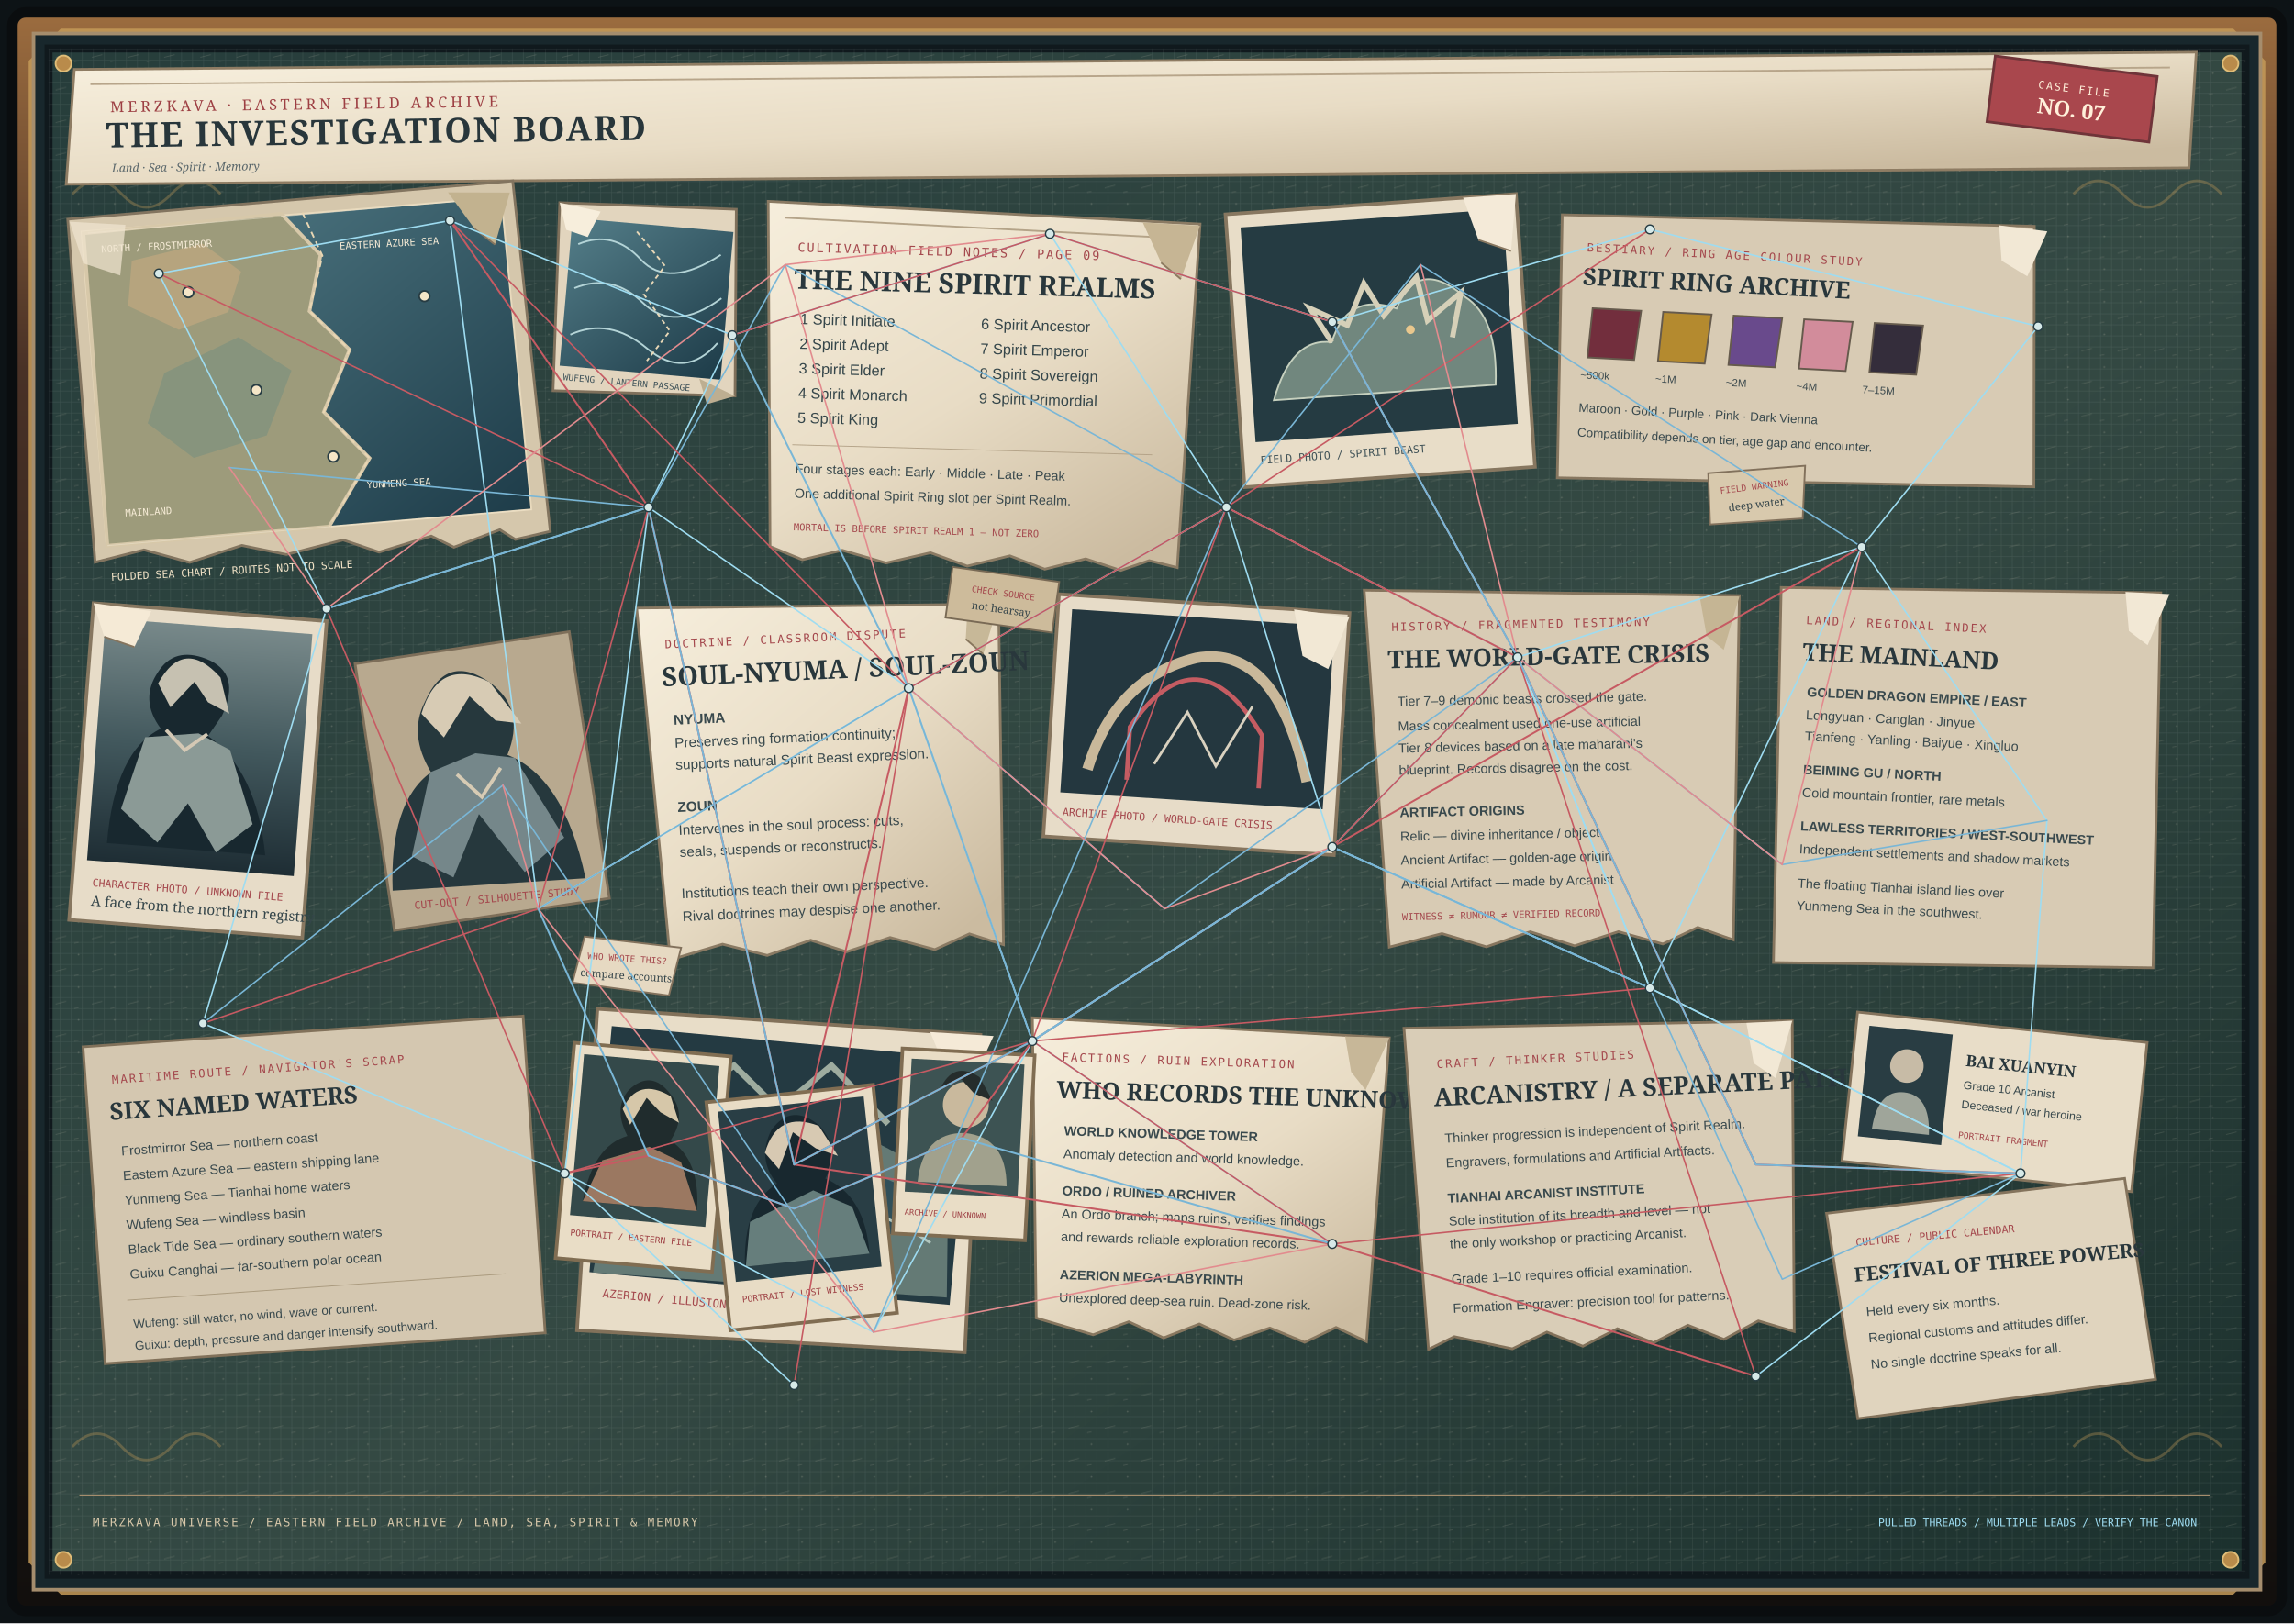
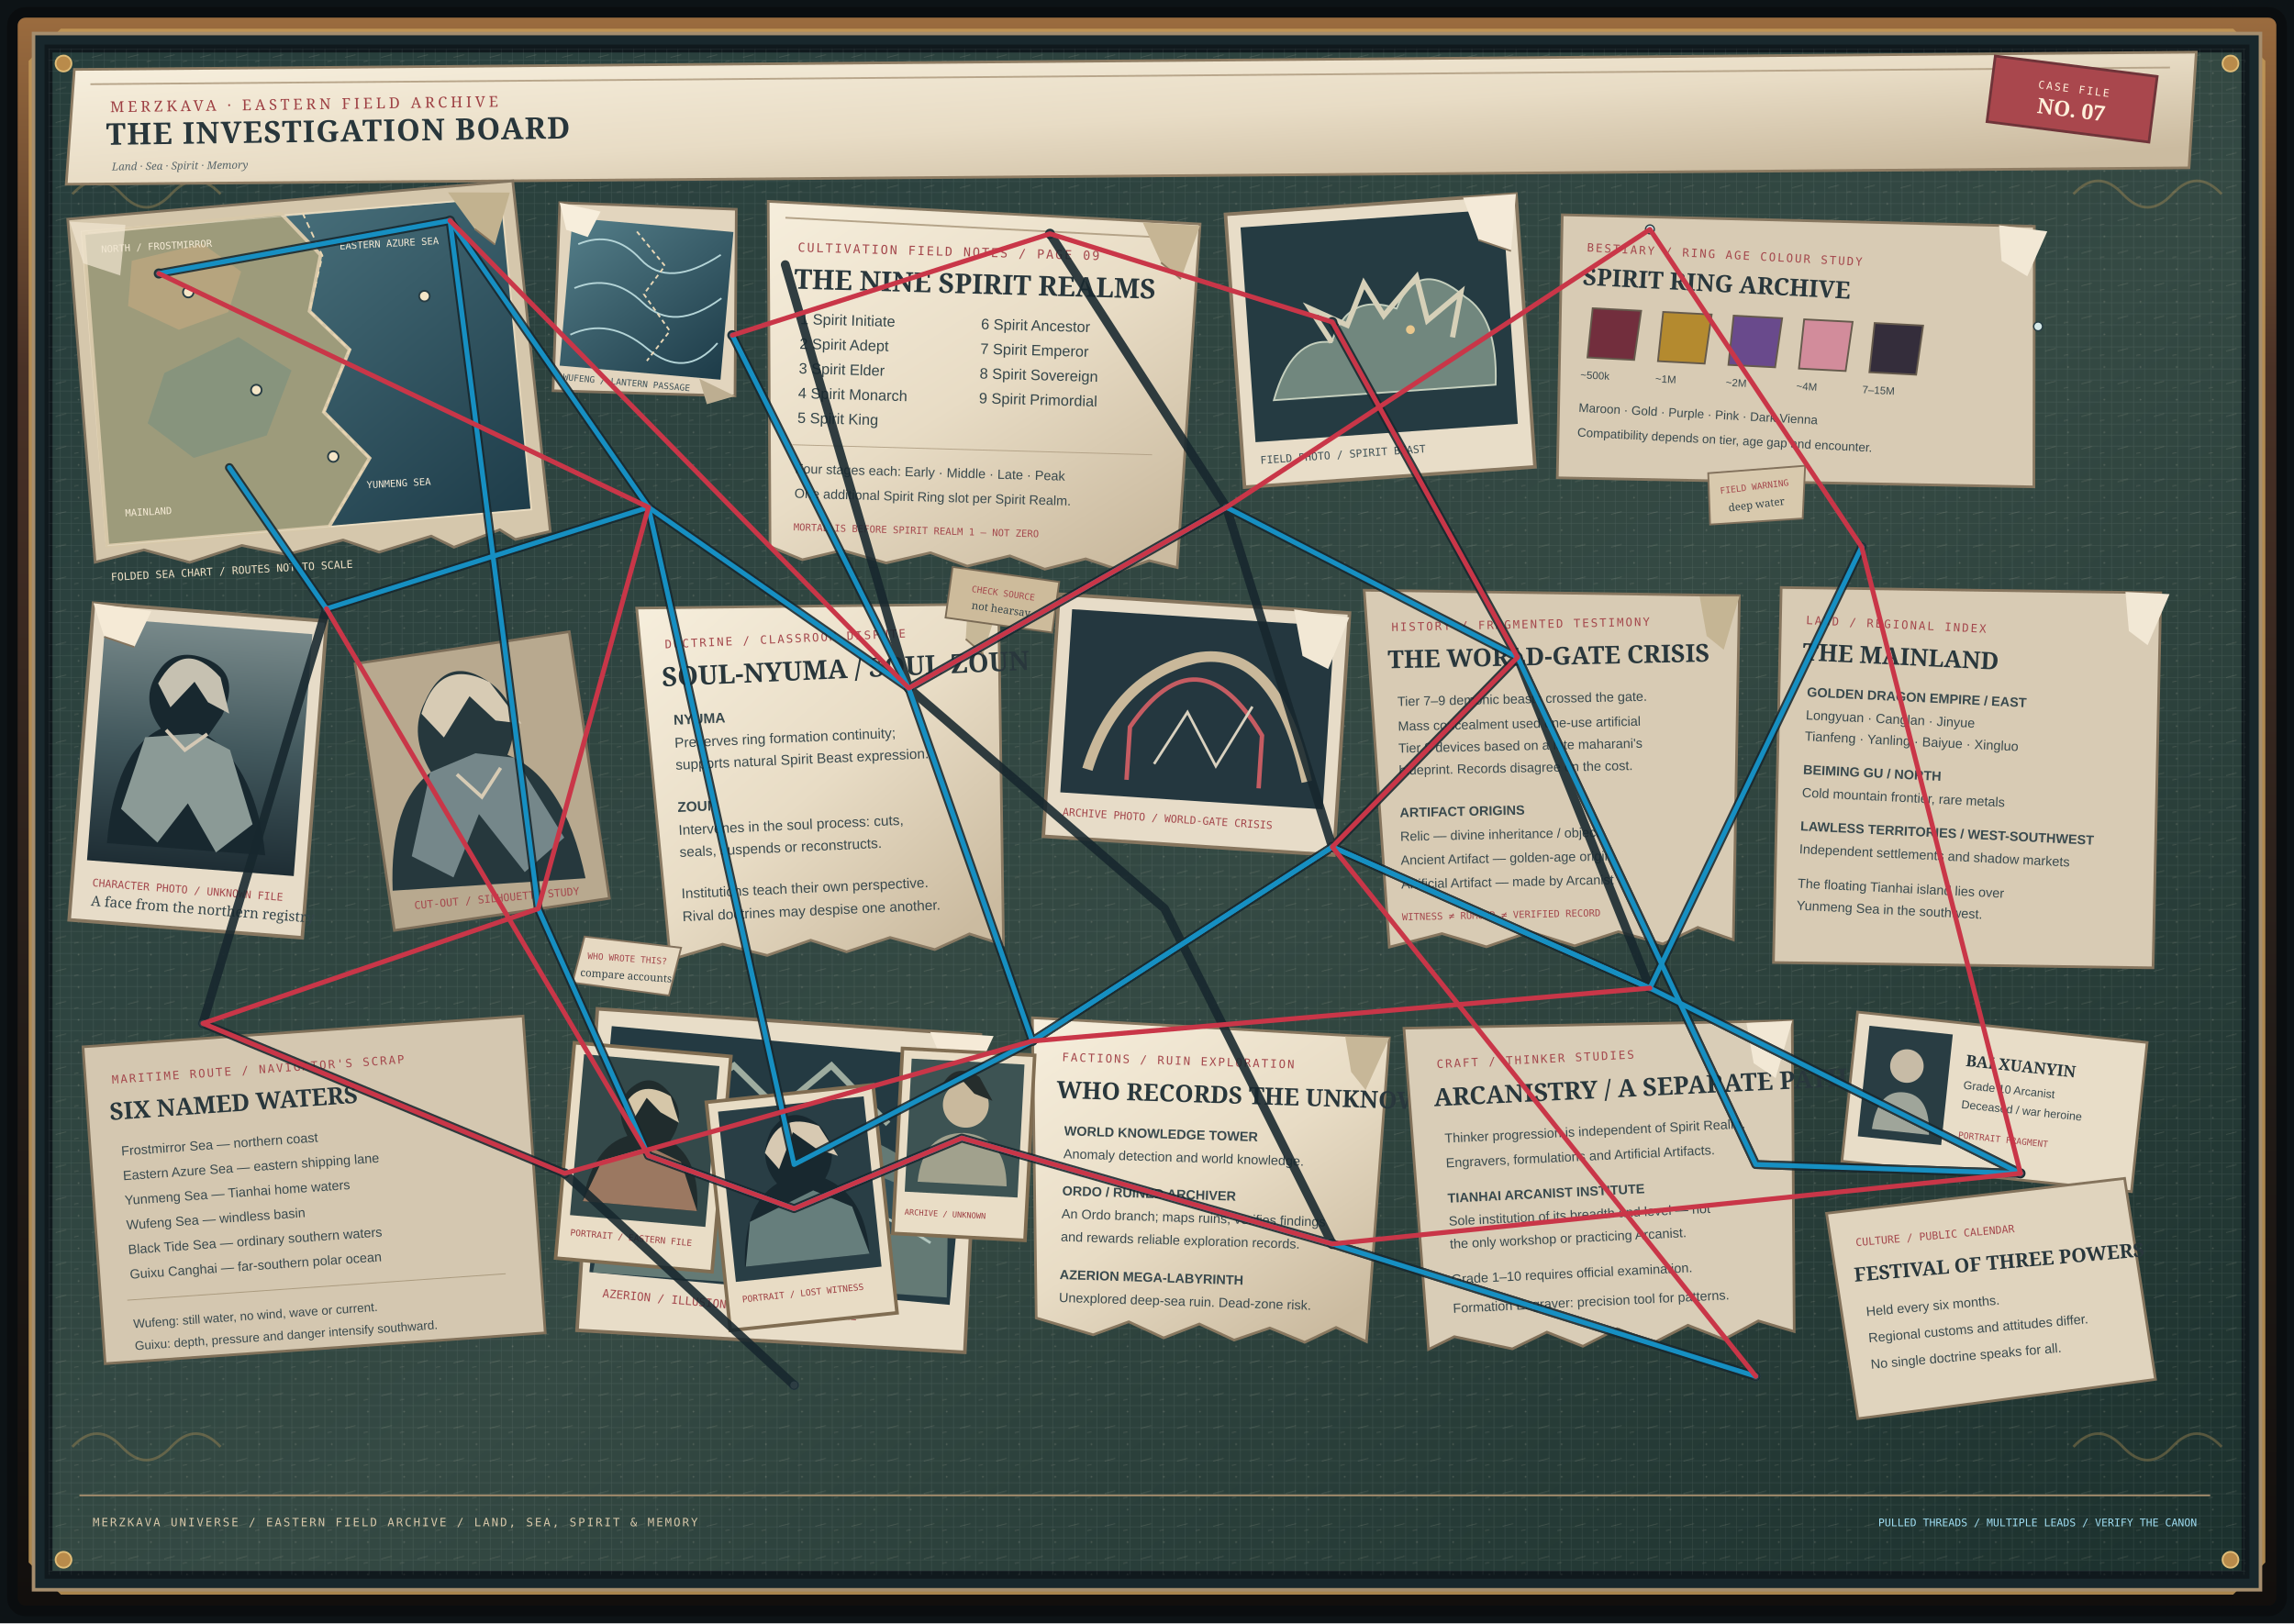
<svg xmlns="http://www.w3.org/2000/svg" width="2600" height="1840" viewBox="0 0 2600 1840" role="img" aria-labelledby="title desc">
  <defs>
    <linearGradient id="frame" x2="0" y2="1">
      <stop stop-color="#9A6B3E" />
      <stop offset=".22" stop-color="#493126" />
      <stop offset=".62" stop-color="#241D19" />
      <stop offset="1" stop-color="#120F0D" />
    </linearGradient>
    <linearGradient id="board" x2="1" y2="1">
      <stop stop-color="#263D3B" />
      <stop offset=".55" stop-color="#344943" />
      <stop offset="1" stop-color="#1B302D" />
    </linearGradient>
    <linearGradient id="aged" x2=".8" y2="1">
      <stop stop-color="#F6EEDC" />
      <stop offset=".55" stop-color="#E8DCC5" />
      <stop offset="1" stop-color="#CBBBA0" />
    </linearGradient>
    <linearGradient id="photo" x2="0" y2="1">
      <stop stop-color="#78898A" />
      <stop offset=".5" stop-color="#42585D" />
      <stop offset="1" stop-color="#1E2D34" />
    </linearGradient>
    <linearGradient id="sea" x2="1" y2="1">
      <stop stop-color="#547E89" />
      <stop offset="1" stop-color="#1D3B48" />
    </linearGradient>
    <pattern id="cloth" width="25" height="25" patternUnits="userSpaceOnUse">
      <path d="M0 6H25M0 18H25M6 0V25M18 0V25" stroke="#C8D7D0" stroke-width=".55" opacity=".13" />
    </pattern>
    <pattern id="dust" width="41" height="37" patternUnits="userSpaceOnUse">
      <circle cx="7" cy="9" r="1" fill="#EDE2CD" opacity=".18" />
      <path d="M22 28l12-3M2 33l5-1" stroke="#EDE2CD" opacity=".13" />
    </pattern>
  </defs>
  <rect width="2600" height="1840" fill="#0D1316" />
  <rect x="14" y="14" width="2572" height="1812" rx="15" fill="url(#frame)" stroke="#0A0D0F" stroke-width="12" />
  <path d="M35 70L70 35H2530L2565 70V1770L2530 1805H70L35 1770Z" fill="none" stroke="#C49A58" stroke-width="5" opacity=".85" />
  <path d="M48 92Q130 42 212 92T376 92M2224 92Q2306 42 2388 92T2550 92M48 1750Q130 1800 212 1750T376 1750M2224 1750Q2306 1800 2388 1750T2550 1750" fill="none" stroke="#C49A58" stroke-width="3" opacity=".65" />
  <rect x="38" y="38" width="2524" height="1764" fill="#18272C" stroke="#A58D6D" stroke-width="4" />
  <rect x="55" y="55" width="2490" height="1730" fill="url(#board)" stroke="#10191D" stroke-width="9" />
  <rect x="55" y="55" width="2490" height="1730" fill="url(#cloth)" />
  <rect x="55" y="55" width="2490" height="1730" fill="url(#dust)" />
  <g fill="none" stroke="#C49A58" stroke-width="3" opacity=".34">
    <path d="M82 220Q110 190 138 220Q166 250 194 220Q222 190 250 220M2350 1640Q2378 1610 2406 1640Q2434 1670 2462 1640Q2490 1610 2518 1640" />
    <path d="M82 1640Q110 1610 138 1640Q166 1670 194 1640Q222 1610 250 1640M2350 220Q2378 190 2406 220Q2434 250 2462 220Q2490 190 2518 220" />
  </g>
  <g fill="#B98B4B" stroke="#E0BD78" stroke-width="2">
    <circle cx="72" cy="72" r="9" />
    <circle cx="2528" cy="72" r="9" />
    <circle cx="72" cy="1768" r="9" />
    <circle cx="2528" cy="1768" r="9" />
  </g>
  <g transform="rotate(-.8 1280 125)">
    <path d="M85 62L2490 76L2480 207L74 192Z" fill="url(#aged)" stroke="#8E7C63" stroke-width="3" />
    <path d="M103 79L2460 93" stroke="#B7A58A" stroke-width="2" />
    <text x="125" y="111" font-family="serif" font-size="17" letter-spacing="4" fill="#9D3F43">MERZKAVA · EASTERN FIELD ARCHIVE</text>
-     <text x="120" y="151" font-family="Georgia,serif" font-size="39" font-weight="bold" letter-spacing="2" fill="#28363B">THE INVESTIGATION BOARD</text>
-     <text x="126" y="179" font-family="serif" font-size="13" font-style="italic" fill="#59666A">Land · Sea · Spirit · Memory</text>
+     <text x="120" y="148" font-family="Georgia,serif" font-size="34" font-weight="bold" letter-spacing="1.4" fill="#28363B">THE INVESTIGATION BOARD</text>
+     <text x="126" y="177" font-family="serif" font-size="12" font-style="italic" fill="#59666A">Land · Sea · Spirit · Memory</text>
    <g transform="rotate(8 2350 135)">
      <rect x="2255" y="90" width="185" height="75" fill="#A9474D" stroke="#6F3439" stroke-width="3" />
      <text x="2348" y="120" text-anchor="middle" font-family="monospace" font-size="12" letter-spacing="2" fill="#FFF0DA">CASE FILE</text>
      <text x="2348" y="148" text-anchor="middle" font-family="Georgia,serif" font-size="24" font-weight="bold" fill="#FFF0DA">NO. 07</text>
    </g>
  </g>
  <g transform="rotate(-3.1 330 450)">
    <path d="M88 235L594 219L615 618L575 625L558 613L505 630L480 616L420 631L380 615L315 628L265 615L205 631L154 614L98 625Z" fill="#D5C7AC" stroke="#82745F" stroke-width="3" />
    <path d="M103 250L580 237L595 592L112 607Z" fill="url(#sea)" stroke="#E8D9BC" stroke-width="2" />
    <path d="M105 252L330 242L372 291L356 354L399 400L366 469L415 524L365 599L113 607Z" fill="#9D9B7B" stroke="#D7C8A9" stroke-width="4" />
    <path d="M158 286L239 271L281 305L264 350L207 367L151 337Z" fill="#B6A47E" />
    <path d="M188 415L274 379L332 420L300 492L216 513L166 471Z" fill="#87947D" />
    <path d="M354 242L374 292L356 354L399 400L366 469L415 524L365 599" fill="none" stroke="#E9D6B3" stroke-width="2" stroke-dasharray="7 5" />
    <path d="M110 252L580 237M113 607L595 592" stroke="#F0E5D0" opacity=".5" />
    <g fill="#F5E6C7" stroke="#273C43" stroke-width="2">
      <circle cx="220" cy="325" r="6" />
      <circle cx="291" cy="440" r="6" />
      <circle cx="374" cy="520" r="6" />
      <circle cx="487" cy="344" r="6" />
    </g>
    <g font-family="monospace" font-size="11" fill="#F6EBD6">
      <text x="124" y="275">NORTH / FROSTMIRROR</text>
      <text x="394" y="286">EASTERN AZURE SEA</text>
      <text x="410" y="558">YUNMENG SEA</text>
      <text x="135" y="575">MAINLAND</text>
    </g>
    <path d="M90 238L153 245L144 302L103 286Z" fill="#F0E4D0" opacity=".72" />
    <path d="M520 228L590 232L570 290L548 271Z" fill="#C2B28F" />
    <path d="M548 271L570 290" stroke="#87755D" stroke-width="2" />
    <text x="115" y="647" font-family="monospace" font-size="12" fill="#F1E2C6">FOLDED SEA CHART / ROUTES NOT TO SCALE</text>
  </g>
  <g transform="rotate(5 690 340)">
    <path d="M625 235L825 225L842 436L636 448Z" fill="#E2D5BE" stroke="#7F705B" stroke-width="3" />
    <rect x="641" y="251" width="183" height="168" fill="url(#sea)" />
    <path d="M650 280Q688 260 722 291T812 278M650 330Q691 309 729 340T817 327M650 383Q692 359 738 391T817 378" fill="none" stroke="#B4D4D7" stroke-width="2" />
    <path d="M715 260L750 296L729 330L762 369L739 405" fill="none" stroke="#E9D8B7" stroke-width="2" stroke-dasharray="5 4" />
    <text x="646" y="435" font-family="monospace" font-size="10" fill="#41545A">WUFENG / LANTERN PASSAGE</text>
    <path d="M625 235L672 241L660 271L635 265Z" fill="#F7EEDC" />
    <path d="M800 420L842 436L811 448Z" fill="#BDAE91" />
  </g>
  <g transform="rotate(1.6 1110 435)">
    <path d="M865 235L1355 247L1340 637L1308 630L1276 642L1236 630L1190 643L1150 629L1102 642L1060 628L1010 641L960 628L915 640L878 626Z" fill="url(#aged)" stroke="#8A7A63" stroke-width="3" />
    <path d="M885 253L1335 264" stroke="#B4A388" stroke-width="2" />
    <text x="900" y="291" font-family="monospace" font-size="14" letter-spacing="2" fill="#A4484D">CULTIVATION FIELD NOTES / PAGE 09</text>
    <text x="897" y="333" font-family="Georgia,serif" font-size="31" font-weight="bold" fill="#29373C">THE NINE SPIRIT REALMS</text>
    <g font-family="Arial" font-size="17" fill="#35464A">
      <text x="905" y="373">1 Spirit Initiate</text>
      <text x="905" y="401">2 Spirit Adept</text>
      <text x="905" y="429">3 Spirit Elder</text>
      <text x="905" y="457">4 Spirit Monarch</text>
      <text x="905" y="485">5 Spirit King</text>
      <text x="1110" y="373">6 Spirit Ancestor</text>
      <text x="1110" y="401">7 Spirit Emperor</text>
      <text x="1110" y="429">8 Spirit Sovereign</text>
      <text x="1110" y="457">9 Spirit Primordial</text>
    </g>
    <path d="M900 510L1308 510" stroke="#B4A388" />
    <text x="904" y="542" font-family="Arial" font-size="15" fill="#39494D">Four stages each: Early · Middle · Late · Peak</text>
    <text x="904" y="570" font-family="Arial" font-size="15" fill="#39494D">One additional Spirit Ring slot per Spirit Realm.</text>
    <text x="904" y="607" font-family="monospace" font-size="11" fill="#A4484D">MORTAL IS BEFORE SPIRIT REALM 1 — NOT ZERO</text>
    <path d="M1290 247L1355 249L1335 310L1312 292Z" fill="#C6B594" />
    <path d="M1312 292L1335 310" stroke="#8C7A60" stroke-width="2" />
  </g>
  <g transform="rotate(-4 1580 395)">
    <rect x="1400" y="230" width="330" height="310" fill="#E8DDC8" stroke="#877760" stroke-width="4" />
    <rect x="1416" y="246" width="298" height="244" fill="#253B42" />
    <path d="M1440 444Q1465 374 1510 383Q1532 327 1586 350Q1614 293 1664 342Q1700 368 1692 444Z" fill="#71877E" stroke="#C6D0BE" stroke-width="2" />
    <path d="M1510 383L1488 343L1529 365L1551 319L1571 357L1611 316L1620 366L1660 337L1647 387" fill="none" stroke="#D6D0B8" stroke-width="6" />
    <circle cx="1600" cy="375" r="5" fill="#E9C78D" />
    <text x="1420" y="515" font-family="monospace" font-size="12" fill="#405257">FIELD PHOTO / SPIRIT BEAST</text>
    <path d="M1670 230L1730 230L1720 294L1684 279Z" fill="#F4EAD8" />
    <path d="M1684 279L1720 294" stroke="#887760" stroke-width="2" />
  </g>
  <g transform="rotate(3 1890 450)">
    <path d="M1760 250L2295 235L2310 530L1770 548Z" fill="#D8CBB4" stroke="#877760" stroke-width="3" />
    <text x="1790" y="290" font-family="monospace" font-size="13" letter-spacing="2" fill="#A4484D">BESTIARY / RING AGE COLOUR STUDY</text>
    <text x="1787" y="328" font-family="Georgia,serif" font-size="27" font-weight="bold" fill="#29373C">SPIRIT RING ARCHIVE</text>
    <g stroke="#655A4C" stroke-width="2">
      <path d="M1800 354L1855 354L1850 410L1797 410Z" fill="#722E3D" />
      <path d="M1880 354L1935 354L1930 410L1877 410Z" fill="#B48A2F" />
      <path d="M1960 354L2015 354L2010 410L1957 410Z" fill="#694A8C" />
      <path d="M2040 354L2095 354L2090 410L2037 410Z" fill="#D28C9B" />
      <path d="M2120 354L2175 354L2170 410L2117 410Z" fill="#342D3B" />
    </g>
    <g font-family="Arial" font-size="12" fill="#3B494D">
      <text x="1790" y="434">~500k</text>
      <text x="1875" y="434">~1M</text>
      <text x="1955" y="434">~2M</text>
      <text x="2035" y="434">~4M</text>
      <text x="2110" y="434">7–15M</text>
    </g>
    <text x="1790" y="472" font-family="Arial" font-size="14" fill="#39494D">Maroon · Gold · Purple · Pink · Dark Vienna</text>
    <text x="1790" y="500" font-family="Arial" font-size="14" fill="#39494D">Compatibility depends on tier, age gap and encounter.</text>
    <path d="M2255 236L2310 240L2290 292L2260 276Z" fill="#F2E8D5" />
  </g>
  <g transform="rotate(4.4 310 900)">
    <rect x="90" y="700" width="265" height="360" fill="#E7DCC8" stroke="#877760" stroke-width="4" />
    <rect x="105" y="716" width="235" height="275" fill="url(#photo)" />
    <path d="M126 970Q127 865 177 836Q150 805 169 772Q185 742 222 753Q264 766 245 816L231 840Q289 875 306 970Z" fill="#18282F" />
    <path d="M170 785Q195 730 240 773L253 813L228 802L211 780L186 811Z" fill="#C6C1B1" />
    <path d="M160 847L139 930L183 965L214 918L250 971L289 936L257 854L220 838Z" fill="#8B9A96" />
    <path d="M183 837L206 858L230 838" fill="none" stroke="#D4C8B4" stroke-width="4" />
    <text x="113" y="1020" font-family="monospace" font-size="12" fill="#A4484D">CHARACTER PHOTO / UNKNOWN FILE</text>
    <text x="113" y="1042" font-family="Georgia,serif" font-size="16" fill="#34454A">A face from the northern registry</text>
    <path d="M90 700L156 704L140 746L105 737Z" fill="#F5EAD6" />
    <path d="M105 737L140 746" stroke="#85745D" stroke-width="2" />
  </g>
  <g transform="rotate(-5 550 890)">
    <path d="M415 740L660 725L679 1030L433 1045Z" fill="#B8A98F" stroke="#7D6E59" stroke-width="3" />
    <path d="M435 1000Q440 900 490 870Q468 825 490 790Q520 735 567 776Q603 809 578 858Q640 889 654 1005Z" fill="#26383D" />
    <path d="M485 803Q510 740 565 774L597 824L568 818L541 788L508 832Z" fill="#D7CBB4" />
    <path d="M489 870L460 963L505 991L540 922L586 992L634 957L586 862L542 853Z" fill="#75878A" />
    <path d="M519 875L545 903L569 872" fill="none" stroke="#D7CBB4" stroke-width="4" />
    <text x="458" y="1023" font-family="monospace" font-size="12" fill="#A4484D">CUT-OUT / SILHOUETTE STUDY</text>
  </g>
  <g transform="rotate(-2.6 930 870)">
    <path d="M730 680L1140 694L1128 1080L1090 1066L1050 1082L1000 1066L950 1080L910 1065L860 1080L810 1065L750 1080Z" fill="url(#aged)" stroke="#8A7A63" stroke-width="3" />
    <text x="760" y="727" font-family="monospace" font-size="13" letter-spacing="2" fill="#A4484D">DOCTRINE / CLASSROOM DISPUTE</text>
    <text x="755" y="770" font-family="Georgia,serif" font-size="30" font-weight="bold" fill="#29373C">SOUL-NYUMA / SOUL-ZOUN</text>
    <g font-family="Arial" font-size="16" fill="#39494D">
      <text x="766" y="814" font-weight="bold">NYUMA</text>
      <text x="766" y="840">Preserves ring formation continuity;</text>
      <text x="766" y="865">supports natural Spirit Beast expression.</text>
      <text x="766" y="913" font-weight="bold">ZOUN</text>
      <text x="766" y="939">Intervenes in the soul process: cuts,</text>
      <text x="766" y="964">seals, suspends or reconstructs.</text>
      <text x="766" y="1011">Institutions teach their own perspective.</text>
      <text x="766" y="1037">Rival doctrines may despise one another.</text>
    </g>
    <path d="M1105 694L1140 694L1120 750L1101 732Z" fill="#C7B898" />
    <path d="M1101 732L1120 750" stroke="#87765D" stroke-width="2" />
  </g>
  <g transform="rotate(3.7 1450 840)">
    <rect x="1190" y="690" width="330" height="275" fill="#E7DCC8" stroke="#86755E" stroke-width="4" />
    <rect x="1206" y="706" width="298" height="208" fill="#24373F" />
    <path d="M1235 886Q1260 780 1350 752Q1440 730 1484 884" fill="none" stroke="#C9B89A" stroke-width="12" />
    <path d="M1280 895V835Q1350 718 1430 835V895" fill="none" stroke="#C55C62" stroke-width="5" />
    <path d="M1310 875L1344 814L1380 873L1417 803" fill="none" stroke="#D9D1BF" stroke-width="3" />
    <text x="1210" y="940" font-family="monospace" font-size="12" fill="#A4484D">ARCHIVE PHOTO / WORLD-GATE CRISIS</text>
    <path d="M1457 690L1520 695L1500 755L1470 742Z" fill="#F2E8D5" />
  </g>
  <g transform="rotate(-1.2 1740 850)">
    <path d="M1550 665L1975 680L1960 1070L1920 1055L1880 1073L1830 1058L1780 1073L1730 1056L1680 1072L1630 1056L1570 1070Z" fill="#D8CBB4" stroke="#86755E" stroke-width="3" />
    <text x="1580" y="712" font-family="monospace" font-size="13" letter-spacing="2" fill="#A4484D">HISTORY / FRAGMENTED TESTIMONY</text>
    <text x="1575" y="754" font-family="Georgia,serif" font-size="28" font-weight="bold" fill="#29373C">THE WORLD-GATE CRISIS</text>
    <g font-family="Arial" font-size="15" fill="#39494D">
      <text x="1585" y="797">Tier 7–9 demonic beasts crossed the gate.</text>
      <text x="1585" y="825">Mass concealment used one-use artificial</text>
      <text x="1585" y="850">Tier 8 devices based on a late maharani's</text>
      <text x="1585" y="875">blueprint. Records disagree on the cost.</text>
      <text x="1585" y="923" font-weight="bold">ARTIFACT ORIGINS</text>
      <text x="1585" y="950">Relic — divine inheritance / object</text>
      <text x="1585" y="977">Ancient Artifact — golden-age origin</text>
      <text x="1585" y="1004">Artificial Artifact — made by Arcanist</text>
      <text x="1585" y="1040" font-family="monospace" font-size="11" fill="#A4484D">WITNESS ≠ RUMOUR ≠ VERIFIED RECORD</text>
    </g>
    <path d="M1930 680L1975 681L1956 741L1937 725Z" fill="#C5B594" />
  </g>
  <g transform="rotate(2.8 2200 850)">
    <path d="M2010 675L2440 660L2452 1085L2022 1100Z" fill="#D8CBB4" stroke="#86755E" stroke-width="3" />
    <text x="2040" y="715" font-family="monospace" font-size="13" letter-spacing="2" fill="#A4484D">LAND / REGIONAL INDEX</text>
    <text x="2038" y="756" font-family="Georgia,serif" font-size="27" font-weight="bold" fill="#29373C">THE MAINLAND</text>
    <g font-family="Arial" font-size="15" fill="#39494D">
      <text x="2045" y="797" font-weight="bold">GOLDEN DRAGON EMPIRE / EAST</text>
      <text x="2045" y="823">Longyuan · Canglan · Jinyue</text>
      <text x="2045" y="847">Tianfeng · Yanling · Baiyue · Xingluo</text>
      <text x="2045" y="885" font-weight="bold">BEIMING GU / NORTH</text>
      <text x="2045" y="911">Cold mountain frontier, rare metals</text>
      <text x="2045" y="949" font-weight="bold">LAWLESS TERRITORIES / WEST-SOUTHWEST</text>
      <text x="2045" y="975">Independent settlements and shadow markets</text>
      <text x="2045" y="1014">The floating Tianhai island lies over</text>
      <text x="2045" y="1039">Yunmeng Sea in the southwest.</text>
    </g>
    <path d="M2400 661L2450 661L2428 720L2406 705Z" fill="#F2E8D5" />
  </g>
  <g transform="rotate(-4 480 1330)">
    <rect x="105" y="1160" width="500" height="360" fill="#D4C7B0" stroke="#81715A" stroke-width="3" />
    <text x="135" y="1204" font-family="monospace" font-size="13" letter-spacing="2" fill="#A4484D">MARITIME ROUTE / NAVIGATOR'S SCRAP</text>
    <text x="130" y="1245" font-family="Georgia,serif" font-size="27" font-weight="bold" fill="#29373C">SIX NAMED WATERS</text>
    <g font-family="Arial" font-size="15" fill="#39494D">
      <text x="140" y="1286">Frostmirror Sea — northern coast</text>
      <text x="140" y="1314">Eastern Azure Sea — eastern shipping lane</text>
      <text x="140" y="1342">Yunmeng Sea — Tianhai home waters</text>
      <text x="140" y="1370">Wufeng Sea — windless basin</text>
      <text x="140" y="1398">Black Tide Sea — ordinary southern waters</text>
      <text x="140" y="1426">Guixu Canghai — far-southern polar ocean</text>
    </g>
    <path d="M135 1450L565 1450" stroke="#AA9A7E" />
    <text x="140" y="1482" font-family="Arial" font-size="14" fill="#39494D">Wufeng: still water, no wind, wave or current.</text>
    <text x="140" y="1507" font-family="Arial" font-size="14" fill="#39494D">Guixu: depth, pressure and danger intensify southward.</text>
  </g>
  <g transform="rotate(5.2 850 1340)">
    <path d="M660 1160L1095 1150L1110 1510L670 1525Z" fill="#E8DDC8" stroke="#82715A" stroke-width="4" />
    <rect x="678" y="1178" width="410" height="280" fill="#243A42" />
    <path d="M688 1400Q770 1270 855 1330Q940 1220 1075 1335L1084 1450L682 1458Z" fill="#647A75" />
    <ellipse cx="900" cy="1355" rx="150" ry="45" fill="#304F59" />
    <path d="M735 1390Q900 1305 1060 1390" fill="none" stroke="#B2C6BE" stroke-width="3" />
    <path d="M760 1260L820 1210L875 1255L930 1200L1000 1260" fill="none" stroke="#9EAC9F" stroke-width="7" />
    <text x="695" y="1485" font-family="monospace" font-size="13" fill="#A4484D">AZERION / ILLUSION FOG &amp; MUTATED LAKE</text>
    <path d="M1038 1152L1110 1150L1087 1214L1058 1190Z" fill="#F5EAD7" />
    <path d="M1058 1190L1087 1214" stroke="#88765E" stroke-width="2" />
  </g>
  <g transform="rotate(1.8 1370 1320)">
    <path d="M1165 1160L1570 1170L1555 1515L1520 1500L1485 1518L1445 1503L1405 1518L1365 1501L1325 1518L1285 1501L1245 1517L1180 1500Z" fill="url(#aged)" stroke="#88775F" stroke-width="3" />
    <text x="1200" y="1208" font-family="monospace" font-size="13" letter-spacing="2" fill="#A4484D">FACTIONS / RUIN EXPLORATION</text>
    <text x="1195" y="1250" font-family="Georgia,serif" font-size="27" font-weight="bold" fill="#29373C">WHO RECORDS THE UNKNOWN?</text>
    <g font-family="Arial" font-size="15" fill="#39494D">
      <text x="1205" y="1292" font-weight="bold">WORLD KNOWLEDGE TOWER</text>
      <text x="1205" y="1318">Anomaly detection and world knowledge.</text>
      <text x="1205" y="1360" font-weight="bold">ORDO / RUINED ARCHIVER</text>
      <text x="1205" y="1386">An Ordo branch; maps ruins, verifies findings</text>
      <text x="1205" y="1412">and rewards reliable exploration records.</text>
      <text x="1205" y="1455" font-weight="bold">AZERION MEGA-LABYRINTH</text>
      <text x="1205" y="1481">Unexplored deep-sea ruin. Dead-zone risk.</text>
    </g>
    <path d="M1520 1170L1570 1170L1545 1230L1528 1210Z" fill="#C7B798" />
  </g>
  <g transform="rotate(-2.8 1810 1340)">
    <path d="M1600 1155L2040 1168L2025 1520L1985 1506L1945 1525L1905 1507L1865 1525L1825 1507L1785 1525L1745 1507L1705 1524L1640 1507L1610 1520Z" fill="#D9CDB7" stroke="#82715A" stroke-width="3" />
    <text x="1635" y="1202" font-family="monospace" font-size="13" letter-spacing="2" fill="#A4484D">CRAFT / THINKER STUDIES</text>
    <text x="1630" y="1245" font-family="Georgia,serif" font-size="28" font-weight="bold" fill="#29373C">ARCANISTRY / A SEPARATE PATH</text>
    <g font-family="Arial" font-size="15" fill="#39494D">
      <text x="1640" y="1287">Thinker progression is independent of Spirit Realm.</text>
      <text x="1640" y="1315">Engravers, formulations and Artificial Artifacts.</text>
      <text x="1640" y="1355" font-weight="bold">TIANHAI ARCANIST INSTITUTE</text>
      <text x="1640" y="1381">Sole institution of its breadth and level — not</text>
      <text x="1640" y="1407">the only workshop or practicing Arcanist.</text>
      <text x="1640" y="1447">Grade 1–10 requires official examination.</text>
      <text x="1640" y="1480">Formation Engraver: precision tool for patterns.</text>
    </g>
    <path d="M1988 1168L2040 1168L2018 1232L1994 1214Z" fill="#F2E8D5" />
  </g>
  <g transform="rotate(6 2220 1300)">
    <rect x="2090" y="1160" width="330" height="170" fill="#E8DDC8" stroke="#84735C" stroke-width="3" />
    <rect x="2105" y="1174" width="95" height="126" fill="#293D43" />
    <circle cx="2152" cy="1215" r="19" fill="#C7BBA6" />
    <path d="M2120 1290Q2122 1245 2152 1245Q2182 1245 2185 1290Z" fill="#9FA59A" />
    <text x="2218" y="1208" font-family="Georgia,serif" font-size="18" font-weight="bold" fill="#29373C">BAI XUANYIN</text>
    <text x="2218" y="1234" font-family="Arial" font-size="13" fill="#39494D">Grade 10 Arcanist</text>
    <text x="2218" y="1256" font-family="Arial" font-size="13" fill="#39494D">Deceased / war heroine</text>
    <text x="2218" y="1290" font-family="monospace" font-size="10" fill="#A4484D">PORTRAIT FRAGMENT</text>
  </g>
  <g transform="rotate(-5 2250 1480)">
    <path d="M2080 1360L2420 1350L2435 1580L2095 1595Z" fill="#E0D4BE" stroke="#84735C" stroke-width="3" />
    <text x="2110" y="1400" font-family="monospace" font-size="12" fill="#A4484D">CULTURE / PUBLIC CALENDAR</text>
    <text x="2105" y="1440" font-family="Georgia,serif" font-size="22" font-weight="bold" fill="#29373C">FESTIVAL OF THREE POWERS</text>
    <text x="2115" y="1480" font-family="Arial" font-size="15" fill="#39494D">Held every six months.</text>
    <text x="2115" y="1510" font-family="Arial" font-size="15" fill="#39494D">Regional customs and attitudes differ.</text>
    <text x="2115" y="1540" font-family="Arial" font-size="15" fill="#39494D">No single doctrine speaks for all.</text>
  </g>
  <g transform="rotate(8 1130 680)">
    <rect x="1075" y="650" width="122" height="58" fill="#CDBB9B" stroke="#796A55" stroke-width="2" />
    <text x="1136" y="675" text-anchor="middle" font-family="monospace" font-size="10" fill="#A4484D">CHECK SOURCE</text>
    <text x="1136" y="694" text-anchor="middle" font-family="Georgia,serif" font-size="12" fill="#35454A">not hearsay</text>
  </g>
  <g transform="rotate(-7 1990 565)">
    <path d="M1940 530L2050 535L2040 594L1935 588Z" fill="#D8C9AD" stroke="#82715C" stroke-width="2" />
    <text x="1990" y="555" text-anchor="middle" font-family="monospace" font-size="10" fill="#A4484D">FIELD WARNING</text>
    <text x="1990" y="576" text-anchor="middle" font-family="Georgia,serif" font-size="12" fill="#35454A">deep water</text>
  </g>
  <g transform="rotate(4 710 1100)">
    <path d="M660 1065L770 1070L760 1125L650 1118Z" fill="#E6D9C2" stroke="#82715C" stroke-width="2" />
    <text x="710" y="1090" text-anchor="middle" font-family="monospace" font-size="10" fill="#A4484D">WHO WROTE THIS?</text>
    <text x="710" y="1110" text-anchor="middle" font-family="Georgia,serif" font-size="12" fill="#35454A">compare accounts</text>
  </g>
  <g transform="rotate(5 735 1370)">
    <rect x="635" y="1190" width="178" height="245" fill="#E9DDC6" stroke="#806D52" stroke-width="4" />
    <rect x="647" y="1202" width="154" height="183" fill="#34494A" />
    <path d="M660 1368Q666 1305 704 1290Q685 1260 701 1238Q724 1212 748 1238Q770 1260 753 1291Q789 1310 790 1368Z" fill="#202C2D" />
    <path d="M696 1260Q710 1222 749 1241L761 1270L739 1260L722 1245L706 1277Z" fill="#D6C7A9" />
    <path d="M678 1320L660 1368H790L767 1314L730 1300Z" fill="#9B7861" />
    <text x="649" y="1408" font-family="monospace" font-size="10" fill="#9D3F43">PORTRAIT / EASTERN FILE</text>
  </g>
  <g transform="rotate(-6 900 1430)">
    <rect x="820" y="1240" width="190" height="260" fill="#E8DCC5" stroke="#806D52" stroke-width="4" />
    <rect x="832" y="1252" width="166" height="194" fill="#293E45" />
    <path d="M844 1430Q849 1360 890 1340Q870 1310 890 1279Q916 1250 945 1280Q966 1310 945 1340Q988 1364 986 1430Z" fill="#18282F" />
    <path d="M880 1304Q899 1257 944 1280L962 1316L938 1305L914 1284L894 1324Z" fill="#D7C9B2" />
    <path d="M855 1380L845 1430H986L972 1375L930 1352Z" fill="#667E7C" />
    <text x="837" y="1470" font-family="monospace" font-size="10" fill="#9D3F43">PORTRAIT / LOST WITNESS</text>
  </g>
  <g transform="rotate(3 1050 1340)">
    <rect x="1015" y="1190" width="150" height="210" fill="#E9DDC6" stroke="#806D52" stroke-width="4" />
    <rect x="1026" y="1201" width="128" height="151" fill="#3D5353" />
    <circle cx="1090" cy="1250" r="26" fill="#C9B99D" />
    <path d="M1040 1340Q1043 1284 1090 1282Q1138 1284 1141 1340Z" fill="#A1A18D" />
    <path d="M1060 1234Q1073 1200 1104 1218L1120 1244L1099 1237L1083 1221Z" fill="#252D2C" />
    <text x="1027" y="1378" font-family="monospace" font-size="9" fill="#9D3F43">ARCHIVE / UNKNOWN</text>
-   </g>
-   <g fill="none" stroke-linecap="round" stroke-linejoin="round">
-     <g stroke-width="1.7">
-       <g stroke="#9EDCF1">
-         <path d="M180 310L510 250L830 380L1190 265L1510 365L1870 260L2310 370" />
-         <path d="M180 310L370 690L735 575L1030 780L1390 575L1720 745L2110 620L2310 370" />
-         <path d="M510 250L610 1030L1030 780L1170 1180L1510 960L1870 1120L2290 1330" />
-         <path d="M830 380L735 575L640 1330L990 1510L1170 1180L1510 1410" />
-         <path d="M1190 265L1390 575L1510 960L1720 745L1870 1120L2110 620" />
-         <path d="M1510 365L1720 745L1870 1120L2290 1330" />
-         <path d="M370 690L230 1160L640 1330L900 1570" />
-         <path d="M2110 620L2320 930L2290 1330L1990 1560" />
-       </g>
-       <g stroke="#79B6D6">
-         <path d="M260 530L735 575L890 300L1390 575L1610 300L2110 620" />
-         <path d="M610 1030L1030 780L1320 1030L1720 745L2020 980L2320 930" />
-         <path d="M230 1160L570 890L990 1510L1390 575" />
-         <path d="M1510 960L1870 1120L2020 1450L2290 1330" />
-       </g>
-       <g stroke="#C65A62">
-         <path d="M180 310L735 575L610 1030L230 1160" />
-         <path d="M510 250L1030 780L1390 575L1870 260" />
-         <path d="M830 380L1190 265L1510 365L1720 745L1510 960" />
-         <path d="M370 690L640 1330L1170 1180L1870 1120" />
-         <path d="M1030 780L900 1570" />
-         <path d="M1720 745L1990 1560" />
-         <path d="M1390 575L1170 1180L1510 1410L2290 1330" />
-       </g>
-       <g stroke="#E28B8E">
-         <path d="M260 530L370 690L890 300L1190 265" />
-         <path d="M890 300L1030 780L1320 1030L1510 960" />
-         <path d="M1610 300L1720 745L2020 980L2110 620" />
-         <path d="M570 890L610 1030L990 1510L1510 1410" />
-       </g>
-     </g>
-   </g>
-   <g fill="none" stroke-linecap="round" stroke-linejoin="round" stroke-width="2.1">
-     <g stroke="#C65A62">
-       <path d="M510 250L735 575L900 1320L1170 1180L1510 960L2110 620" />
-       <path d="M640 1330L735 1310L900 1370L1090 1290L1170 1180" />
-       <path d="M1030 780L900 1320L1510 1410L1990 1560" />
-       <path d="M1390 575L1720 745L1990 1320L2290 1330" />
-     </g>
-     <g stroke="#79B6D6">
-       <path d="M370 690L735 575L900 1320L1170 1180L1510 960" />
-       <path d="M610 1030L735 1310L900 1370L1090 1290L1510 1410" />
-       <path d="M830 380L1030 780L1170 1180L1510 960L1870 1120" />
-       <path d="M1510 365L1720 745L1990 1320L2290 1330" />
-     </g>
  </g>
  <g fill="#D6E9E8" stroke="#263C43" stroke-width="1.5">
    <circle cx="180" cy="310" r="5" />
    <circle cx="510" cy="250" r="5" />
    <circle cx="830" cy="380" r="5" />
    <circle cx="1190" cy="265" r="5" />
    <circle cx="1510" cy="365" r="5" />
    <circle cx="1870" cy="260" r="5" />
    <circle cx="2310" cy="370" r="5" />
    <circle cx="370" cy="690" r="5" />
    <circle cx="735" cy="575" r="5" />
    <circle cx="1030" cy="780" r="5" />
    <circle cx="1390" cy="575" r="5" />
    <circle cx="1720" cy="745" r="5" />
    <circle cx="2110" cy="620" r="5" />
    <circle cx="230" cy="1160" r="5" />
    <circle cx="640" cy="1330" r="5" />
    <circle cx="1170" cy="1180" r="5" />
    <circle cx="1510" cy="960" r="5" />
    <circle cx="1870" cy="1120" r="5" />
    <circle cx="2290" cy="1330" r="5" />
    <circle cx="900" cy="1570" r="5" />
    <circle cx="1510" cy="1410" r="5" />
    <circle cx="1990" cy="1560" r="5" />
  </g>
  <path d="M90 1695L2505 1695" stroke="#A58D6D" stroke-width="2" />
  <text x="105" y="1730" font-family="monospace" font-size="13" letter-spacing="2" fill="#D7C7A9">MERZKAVA UNIVERSE / EASTERN FIELD ARCHIVE / LAND, SEA, SPIRIT &amp; MEMORY</text>
  <text x="2490" y="1730" text-anchor="end" font-family="monospace" font-size="12" fill="#9EDCF1">PULLED THREADS / MULTIPLE LEADS / VERIFY THE CANON</text>
+   <g fill="none" stroke-linecap="round" stroke-linejoin="round">
+     <g stroke="#17272D" stroke-width="10" opacity=".88">
+       <path d="M180 310L510 250L735 575L900 1320L1170 1180L1510 960L1870 1120L2290 1330" />
+       <path d="M260 530L370 690L735 575L1030 780L1390 575L1720 745L1990 1320L2290 1330" />
+       <path d="M510 250L610 1030L735 1310L900 1370L1090 1290L1510 1410L1990 1560" />
+       <path d="M830 380L1030 780L1170 1180L1510 960L1870 1120L2110 620" />
+       <path d="M1190 265L1390 575L1510 960L1720 745L1870 1120L2290 1330" />
+       <path d="M1510 365L1720 745L1990 1320L2290 1330" />
+       <path d="M370 690L230 1160L640 1330L900 1570" />
+       <path d="M890 300L1030 780L1320 1030L1510 1410L1990 1560" />
+     </g>
+     <g stroke="#168FC2" stroke-width="5.5">
+       <path d="M180 310L510 250L735 575L900 1320L1170 1180L1510 960L1870 1120L2290 1330" />
+       <path d="M260 530L370 690L735 575L1030 780L1390 575L1720 745L1990 1320L2290 1330" />
+       <path d="M510 250L610 1030L735 1310L900 1370L1090 1290L1510 1410L1990 1560" />
+       <path d="M830 380L1030 780L1170 1180L1510 960L1870 1120L2110 620" />
+     </g>
+     <g stroke="#C93648" stroke-width="5.5">
+       <path d="M510 250L1030 780L1390 575L1870 260L2110 620L2290 1330" />
+       <path d="M180 310L735 575L610 1030L230 1160L640 1330L1170 1180L1870 1120" />
+       <path d="M830 380L1190 265L1510 365L1720 745L1510 960L1990 1560" />
+       <path d="M370 690L735 1310L900 1370L1090 1290L1510 1410L2290 1330" />
+     </g>
+   </g>
</svg>
